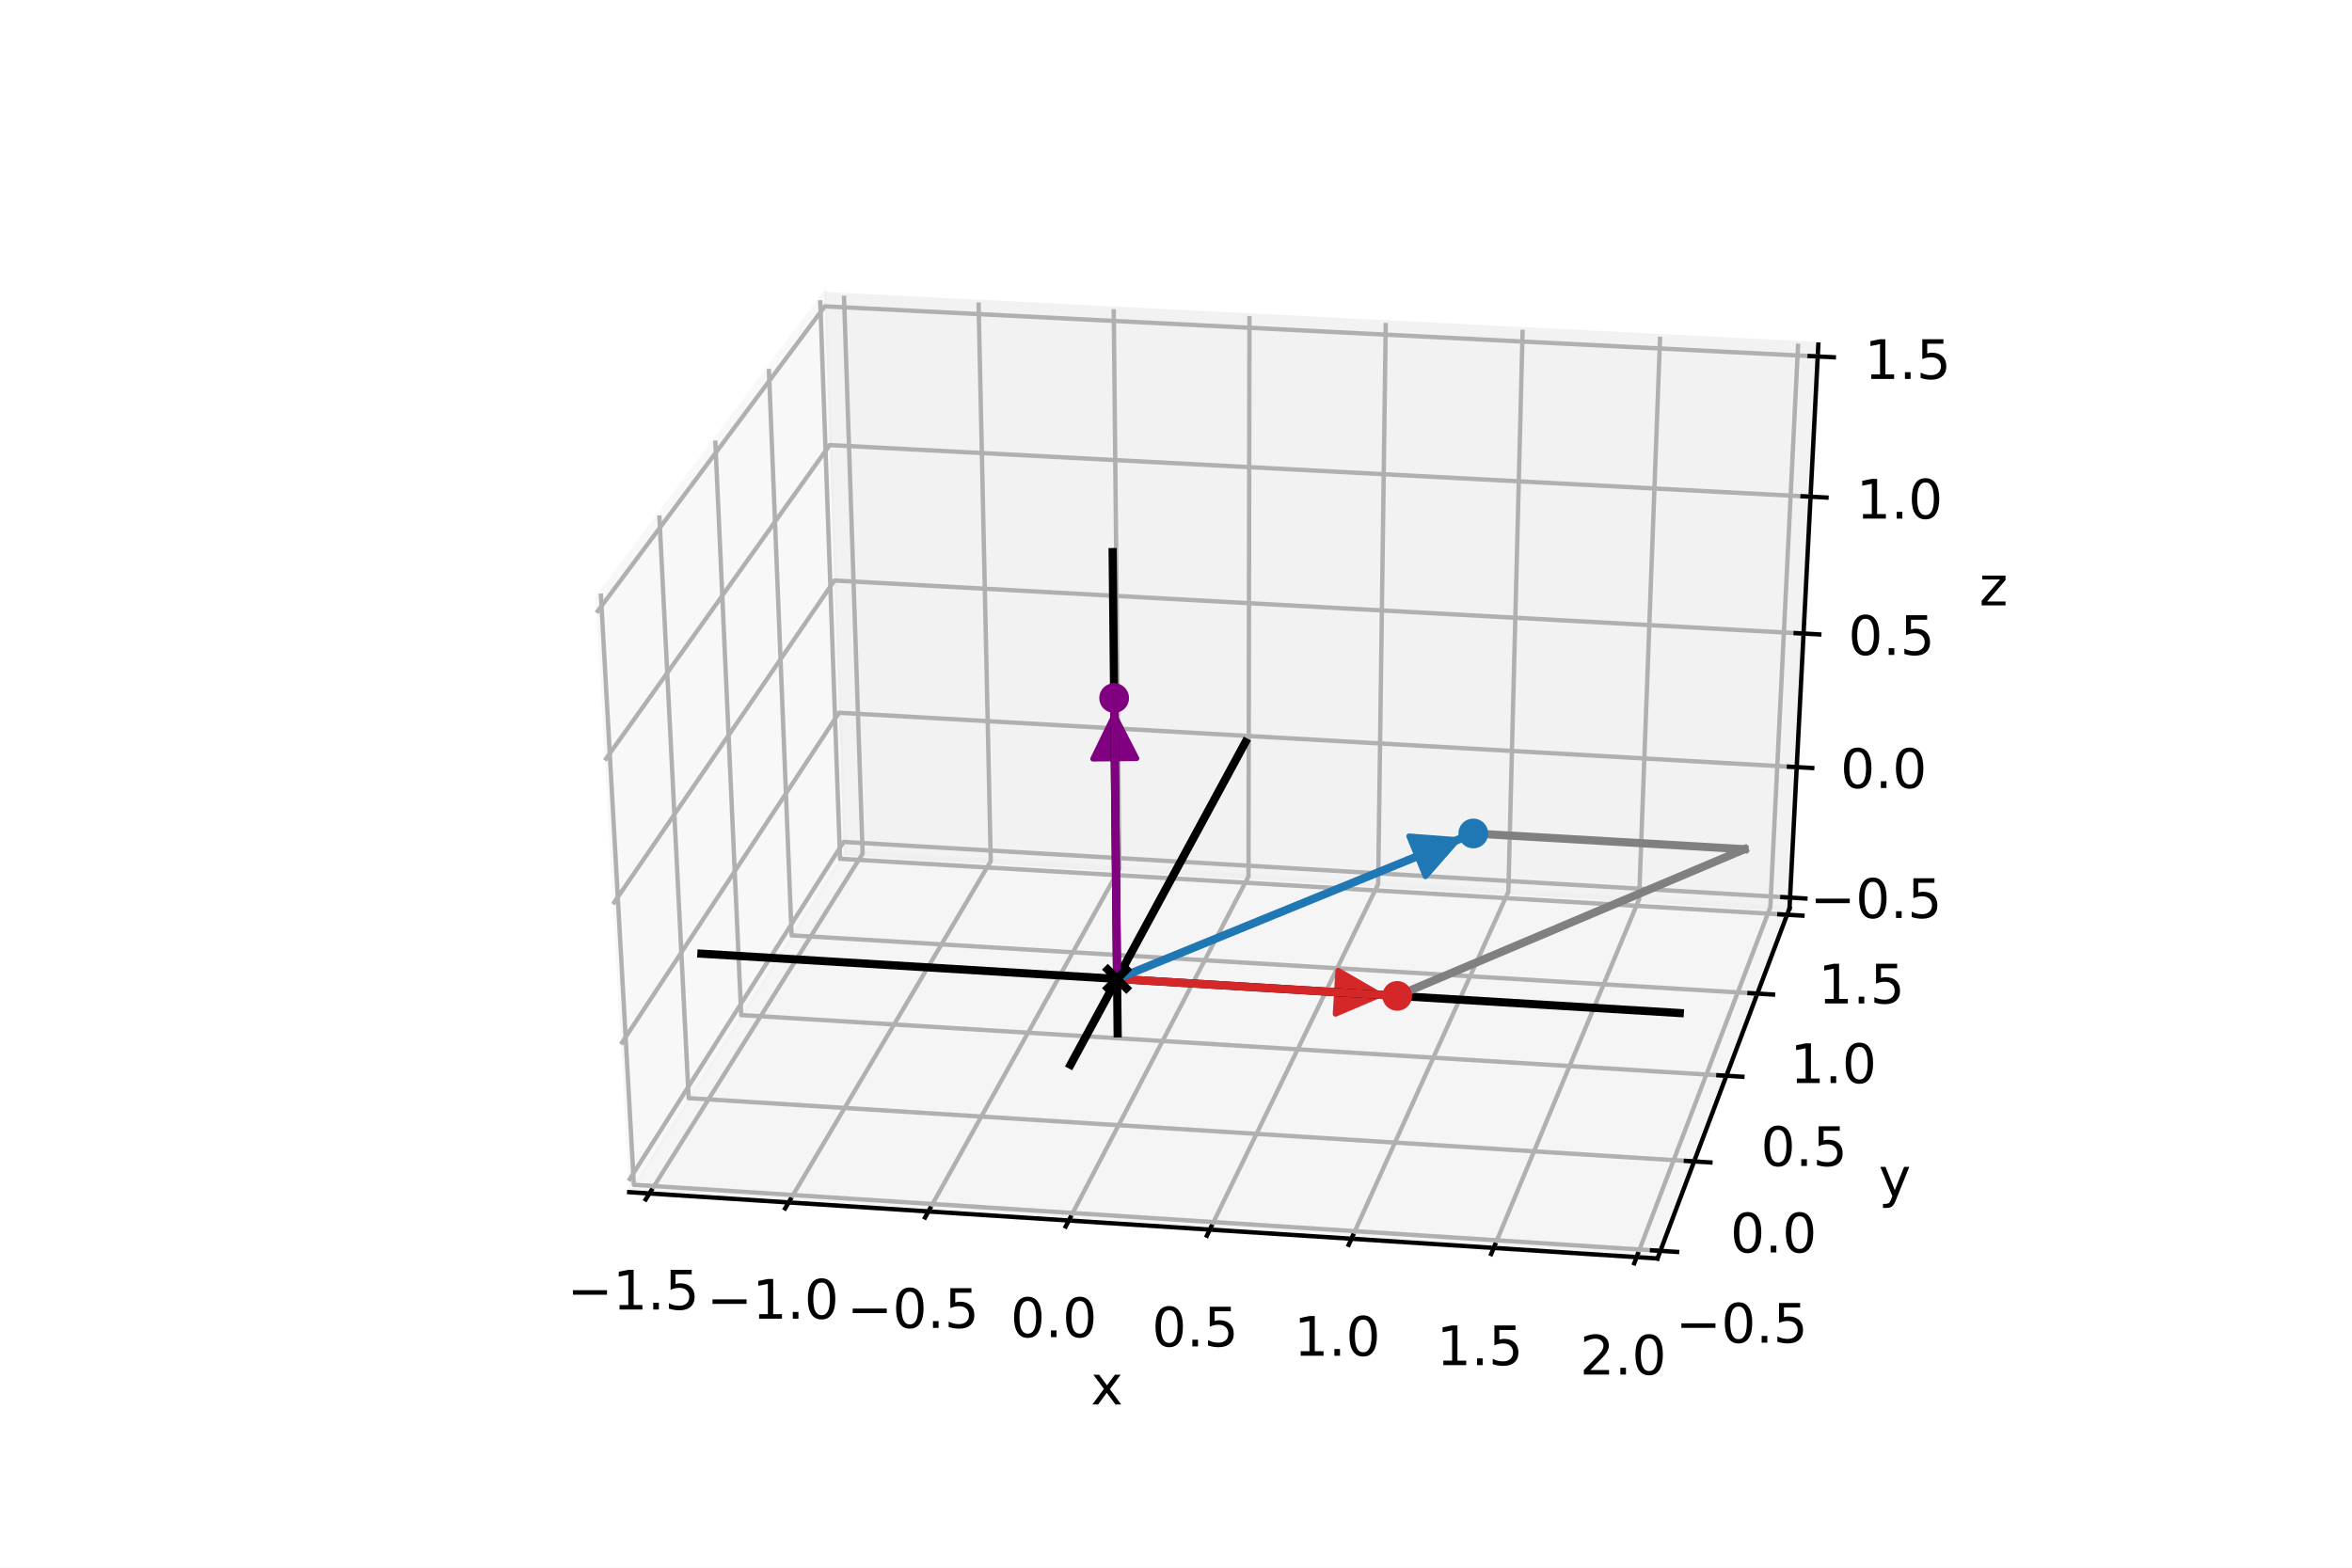
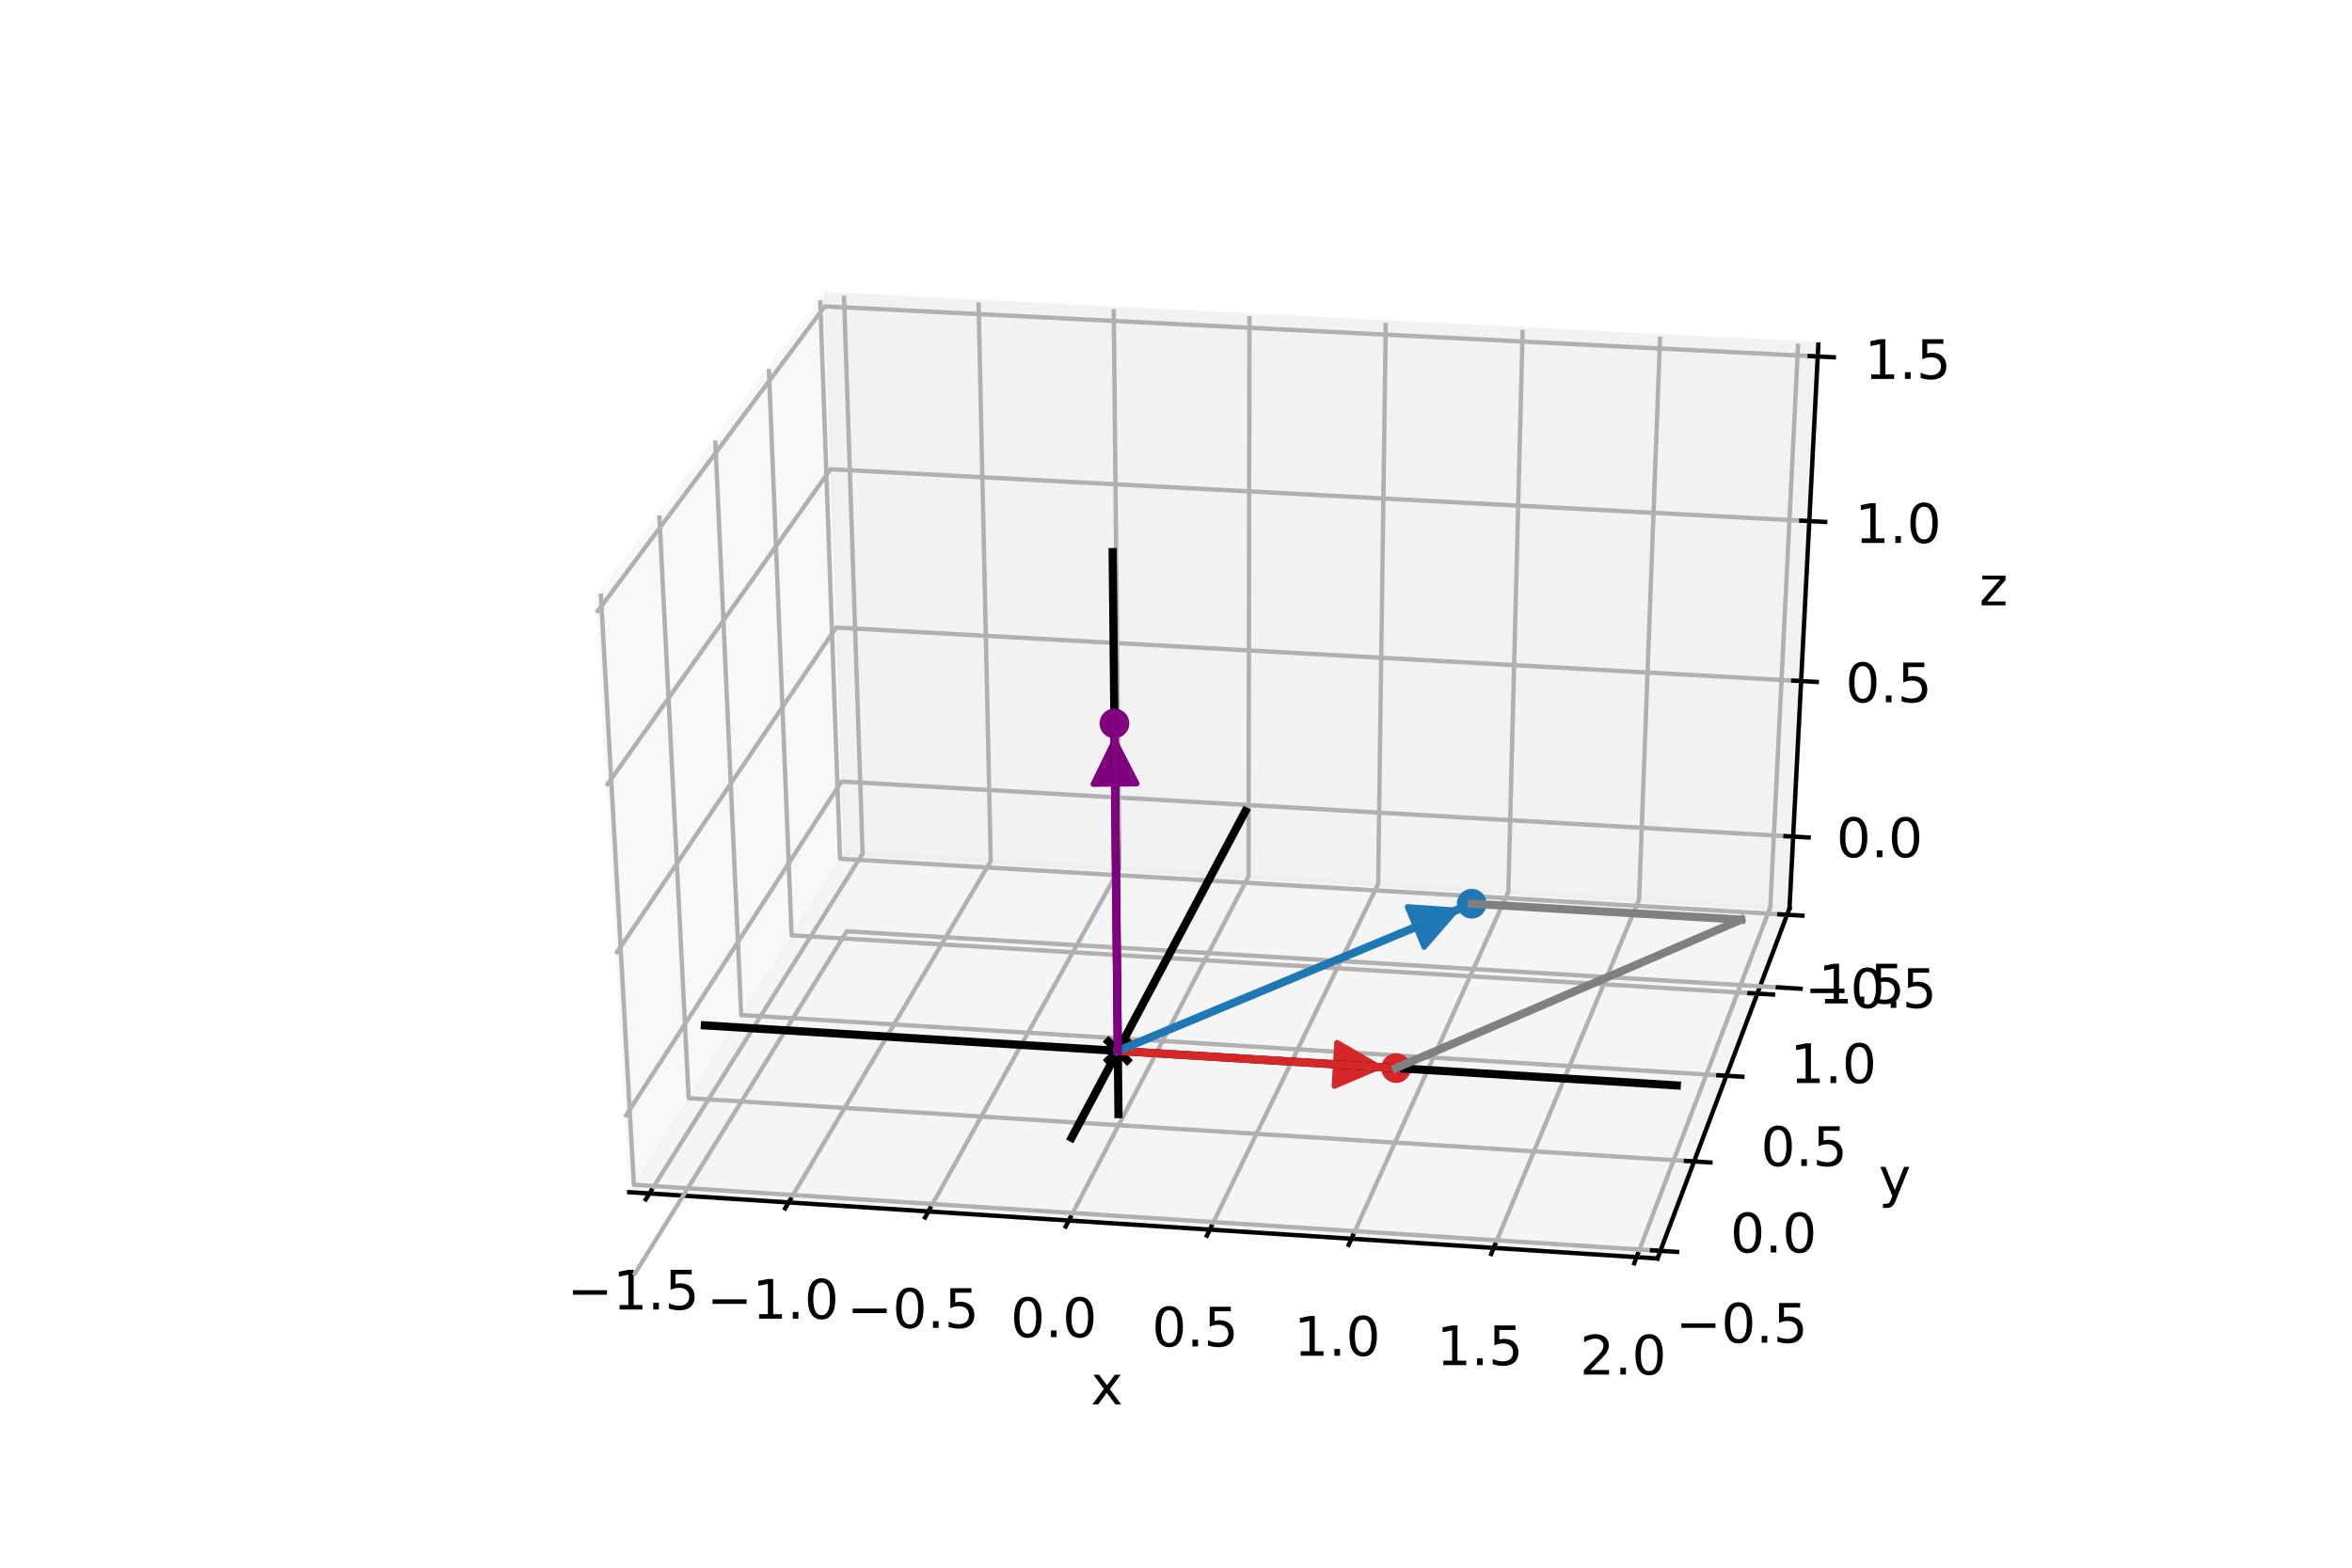
<svg xmlns="http://www.w3.org/2000/svg" xmlns:xlink="http://www.w3.org/1999/xlink" height="288pt" version="1.1" viewBox="0 0 432 288" width="432pt">
  <defs>
    <style type="text/css">
*{stroke-linecap:butt;stroke-linejoin:round;}
  </style>
  </defs>
  <g id="figure_1">
    <g id="patch_1">
      <path d="M 0 288  L 432 288  L 432 0  L 0 0  z " style="fill:#ffffff;" />
    </g>
    <g id="patch_2">
      <path d="M 54 252  L 388.8 252  L 388.8 34.56  L 54 34.56  z " style="fill:#ffffff;" />
    </g>
    <g id="pane3d_1">
      <g id="patch_3">
        <path d="M 115.568 219.014  L 155.019 156.623  L 151.42 54.128  L 109.436 110.272  " style="fill:#f2f2f2;opacity:0.5;stroke:#f2f2f2;stroke-linejoin:miter;" />
      </g>
    </g>
    <g id="pane3d_2">
      <g id="patch_4">
        <path d="M 155.019 156.623  L 328.681 166.867  L 333.977 63.311  L 151.42 54.128  " style="fill:#e6e6e6;opacity:0.5;stroke:#e6e6e6;stroke-linejoin:miter;" />
      </g>
    </g>
    <g id="pane3d_3">
      <g id="patch_5">
        <path d="M 115.568 219.014  L 304.44 231.196  L 328.681 166.867  L 155.019 156.623  " style="fill:#ececec;opacity:0.5;stroke:#ececec;stroke-linejoin:miter;" />
      </g>
    </g>
    <g id="axis3d_1">
      <g id="line2d_1">
        <path d="M 115.568 219.014  L 304.44 231.196  " style="fill:none;stroke:#000000;stroke-linecap:square;stroke-width:0.8;" />
      </g>
      <g id="text_1">
        <defs>
-           <path d="M 54.891 54.688  L 35.109 28.078  L 55.906 0  L 45.312 0  L 29.391 21.484  L 13.484 0  L 2.875 0  L 24.125 28.609  L 4.688 54.688  L 15.281 54.688  L 29.781 35.203  L 44.281 54.688  z " id="DejaVuSans-120" />
+           <path d="M 54.891 54.688  L 35.109 28.078  L 55.906 0  L 45.312 0  L 29.391 21.484  L 13.484 0  L 2.875 0  L 24.125 28.609  L 4.688 54.688  L 15.281 54.688  L 29.781 35.203  L 44.281 54.688  z " id="DejaVuSans-78" />
        </defs>
        <g transform="translate(200.3466 258.0171)scale(0.1 -0.1)">
-           <use xlink:href="#DejaVuSans-120" />
+           <use xlink:href="#DejaVuSans-78" />
        </g>
      </g>
      <g id="Line3DCollection_1">
        <path d="M 119.287 219.254  L 158.442 156.825  L 155.016 54.309  " style="fill:none;stroke:#b0b0b0;stroke-width:0.8;" />
        <path d="M 144.851 220.903  L 181.973 158.213  L 179.737 55.553  " style="fill:none;stroke:#b0b0b0;stroke-width:0.8;" />
        <path d="M 170.526 222.559  L 205.599 159.607  L 204.563 56.802  " style="fill:none;stroke:#b0b0b0;stroke-width:0.8;" />
        <path d="M 196.314 224.222  L 229.319 161.006  L 229.492 58.055  " style="fill:none;stroke:#b0b0b0;stroke-width:0.8;" />
        <path d="M 222.215 225.893  L 253.134 162.411  L 254.527 59.315  " style="fill:none;stroke:#b0b0b0;stroke-width:0.8;" />
        <path d="M 248.229 227.571  L 277.045 163.821  L 279.668 60.579  " style="fill:none;stroke:#b0b0b0;stroke-width:0.8;" />
        <path d="M 274.358 229.256  L 301.053 165.237  L 304.916 61.849  " style="fill:none;stroke:#b0b0b0;stroke-width:0.8;" />
        <path d="M 300.603 230.948  L 325.158 166.659  L 330.27 63.125  " style="fill:none;stroke:#b0b0b0;stroke-width:0.8;" />
      </g>
      <g id="xtick_1">
        <g id="line2d_2">
          <path d="M 119.628 218.71  L 118.603 220.344  " style="fill:none;stroke:#000000;stroke-linecap:square;stroke-width:0.8;" />
        </g>
        <g id="text_2">
          <defs>
-             <path d="M 10.594 35.5  L 73.188 35.5  L 73.188 27.203  L 10.594 27.203  z " id="DejaVuSans-8722" />
-             <path d="M 12.406 8.297  L 28.516 8.297  L 28.516 63.922  L 10.984 60.406  L 10.984 69.391  L 28.422 72.906  L 38.281 72.906  L 38.281 8.297  L 54.391 8.297  L 54.391 0  L 12.406 0  z " id="DejaVuSans-49" />
-             <path d="M 10.688 12.406  L 21 12.406  L 21 0  L 10.688 0  z " id="DejaVuSans-46" />
-             <path d="M 10.797 72.906  L 49.516 72.906  L 49.516 64.594  L 19.828 64.594  L 19.828 46.734  Q 21.969 47.469 24.109 47.828  Q 26.266 48.188 28.422 48.188  Q 40.625 48.188 47.75 41.5  Q 54.891 34.812 54.891 23.391  Q 54.891 11.625 47.562 5.094  Q 40.234 -1.422 26.906 -1.422  Q 22.312 -1.422 17.547 -0.641  Q 12.797 0.141 7.719 1.703  L 7.719 11.625  Q 12.109 9.234 16.797 8.062  Q 21.484 6.891 26.703 6.891  Q 35.156 6.891 40.078 11.328  Q 45.016 15.766 45.016 23.391  Q 45.016 31 40.078 35.438  Q 35.156 39.891 26.703 39.891  Q 22.75 39.891 18.812 39.016  Q 14.891 38.141 10.797 36.281  z " id="DejaVuSans-53" />
+             <path d="M 10.594 35.5  L 73.188 35.5  L 73.188 27.203  L 10.594 27.203  z " id="DejaVuSans-2212" />
+             <path d="M 12.406 8.297  L 28.516 8.297  L 28.516 63.922  L 10.984 60.406  L 10.984 69.391  L 28.422 72.906  L 38.281 72.906  L 38.281 8.297  L 54.391 8.297  L 54.391 0  L 12.406 0  z " id="DejaVuSans-31" />
+             <path d="M 10.688 12.406  L 21 12.406  L 21 0  L 10.688 0  z " id="DejaVuSans-2e" />
+             <path d="M 10.797 72.906  L 49.516 72.906  L 49.516 64.594  L 19.828 64.594  L 19.828 46.734  Q 21.969 47.469 24.109 47.828  Q 26.266 48.188 28.422 48.188  Q 40.625 48.188 47.75 41.5  Q 54.891 34.812 54.891 23.391  Q 54.891 11.625 47.562 5.094  Q 40.234 -1.422 26.906 -1.422  Q 22.312 -1.422 17.547 -0.641  Q 12.797 0.141 7.719 1.703  L 7.719 11.625  Q 12.109 9.234 16.797 8.062  Q 21.484 6.891 26.703 6.891  Q 35.156 6.891 40.078 11.328  Q 45.016 15.766 45.016 23.391  Q 45.016 31 40.078 35.438  Q 35.156 39.891 26.703 39.891  Q 22.75 39.891 18.812 39.016  Q 14.891 38.141 10.797 36.281  z " id="DejaVuSans-35" />
          </defs>
          <g transform="translate(104.1735 240.5732)scale(0.1 -0.1)">
-             <use xlink:href="#DejaVuSans-8722" />
-             <use x="83.789" xlink:href="#DejaVuSans-49" />
-             <use x="147.412" xlink:href="#DejaVuSans-46" />
-             <use x="179.199" xlink:href="#DejaVuSans-53" />
+             <use xlink:href="#DejaVuSans-2212" />
+             <use x="83.789" xlink:href="#DejaVuSans-31" />
+             <use x="147.412" xlink:href="#DejaVuSans-2e" />
+             <use x="179.199" xlink:href="#DejaVuSans-35" />
          </g>
        </g>
      </g>
      <g id="xtick_2">
        <g id="line2d_3">
          <path d="M 145.174 220.357  L 144.203 221.998  " style="fill:none;stroke:#000000;stroke-linecap:square;stroke-width:0.8;" />
        </g>
        <g id="text_3">
          <defs>
-             <path d="M 31.781 66.406  Q 24.172 66.406 20.328 58.906  Q 16.5 51.422 16.5 36.375  Q 16.5 21.391 20.328 13.891  Q 24.172 6.391 31.781 6.391  Q 39.453 6.391 43.281 13.891  Q 47.125 21.391 47.125 36.375  Q 47.125 51.422 43.281 58.906  Q 39.453 66.406 31.781 66.406  z M 31.781 74.219  Q 44.047 74.219 50.516 64.516  Q 56.984 54.828 56.984 36.375  Q 56.984 17.969 50.516 8.266  Q 44.047 -1.422 31.781 -1.422  Q 19.531 -1.422 13.062 8.266  Q 6.594 17.969 6.594 36.375  Q 6.594 54.828 13.062 64.516  Q 19.531 74.219 31.781 74.219  z " id="DejaVuSans-48" />
+             <path d="M 31.781 66.406  Q 24.172 66.406 20.328 58.906  Q 16.5 51.422 16.5 36.375  Q 16.5 21.391 20.328 13.891  Q 24.172 6.391 31.781 6.391  Q 39.453 6.391 43.281 13.891  Q 47.125 21.391 47.125 36.375  Q 47.125 51.422 43.281 58.906  Q 39.453 66.406 31.781 66.406  z M 31.781 74.219  Q 44.047 74.219 50.516 64.516  Q 56.984 54.828 56.984 36.375  Q 56.984 17.969 50.516 8.266  Q 44.047 -1.422 31.781 -1.422  Q 19.531 -1.422 13.062 8.266  Q 6.594 17.969 6.594 36.375  Q 6.594 54.828 13.062 64.516  Q 19.531 74.219 31.781 74.219  z " id="DejaVuSans-30" />
          </defs>
          <g transform="translate(129.8073 242.2569)scale(0.1 -0.1)">
-             <use xlink:href="#DejaVuSans-8722" />
-             <use x="83.789" xlink:href="#DejaVuSans-49" />
-             <use x="147.412" xlink:href="#DejaVuSans-46" />
-             <use x="179.199" xlink:href="#DejaVuSans-48" />
+             <use xlink:href="#DejaVuSans-2212" />
+             <use x="83.789" xlink:href="#DejaVuSans-31" />
+             <use x="147.412" xlink:href="#DejaVuSans-2e" />
+             <use x="179.199" xlink:href="#DejaVuSans-30" />
          </g>
        </g>
      </g>
      <g id="xtick_3">
        <g id="line2d_4">
          <path d="M 170.832 222.01  L 169.914 223.659  " style="fill:none;stroke:#000000;stroke-linecap:square;stroke-width:0.8;" />
        </g>
        <g id="text_4">
          <g transform="translate(155.5533 243.948)scale(0.1 -0.1)">
-             <use xlink:href="#DejaVuSans-8722" />
-             <use x="83.789" xlink:href="#DejaVuSans-48" />
-             <use x="147.412" xlink:href="#DejaVuSans-46" />
-             <use x="179.199" xlink:href="#DejaVuSans-53" />
+             <use xlink:href="#DejaVuSans-2212" />
+             <use x="83.789" xlink:href="#DejaVuSans-30" />
+             <use x="147.412" xlink:href="#DejaVuSans-2e" />
+             <use x="179.199" xlink:href="#DejaVuSans-35" />
          </g>
        </g>
      </g>
      <g id="xtick_4">
        <g id="line2d_5">
          <path d="M 196.602 223.671  L 195.738 225.327  " style="fill:none;stroke:#000000;stroke-linecap:square;stroke-width:0.8;" />
        </g>
        <g id="text_5">
          <g transform="translate(185.602 245.6465)scale(0.1 -0.1)">
-             <use xlink:href="#DejaVuSans-48" />
-             <use x="63.623" xlink:href="#DejaVuSans-46" />
-             <use x="95.41" xlink:href="#DejaVuSans-48" />
+             <use xlink:href="#DejaVuSans-30" />
+             <use x="63.623" xlink:href="#DejaVuSans-2e" />
+             <use x="95.41" xlink:href="#DejaVuSans-30" />
          </g>
        </g>
      </g>
      <g id="xtick_5">
        <g id="line2d_6">
          <path d="M 222.484 225.339  L 221.675 227.002  " style="fill:none;stroke:#000000;stroke-linecap:square;stroke-width:0.8;" />
        </g>
        <g id="text_6">
          <g transform="translate(211.5746 247.3524)scale(0.1 -0.1)">
-             <use xlink:href="#DejaVuSans-48" />
-             <use x="63.623" xlink:href="#DejaVuSans-46" />
-             <use x="95.41" xlink:href="#DejaVuSans-53" />
+             <use xlink:href="#DejaVuSans-30" />
+             <use x="63.623" xlink:href="#DejaVuSans-2e" />
+             <use x="95.41" xlink:href="#DejaVuSans-35" />
          </g>
        </g>
      </g>
      <g id="xtick_6">
        <g id="line2d_7">
          <path d="M 248.481 227.015  L 247.726 228.685  " style="fill:none;stroke:#000000;stroke-linecap:square;stroke-width:0.8;" />
        </g>
        <g id="text_7">
          <g transform="translate(237.6615 249.0659)scale(0.1 -0.1)">
-             <use xlink:href="#DejaVuSans-49" />
-             <use x="63.623" xlink:href="#DejaVuSans-46" />
-             <use x="95.41" xlink:href="#DejaVuSans-48" />
+             <use xlink:href="#DejaVuSans-31" />
+             <use x="63.623" xlink:href="#DejaVuSans-2e" />
+             <use x="95.41" xlink:href="#DejaVuSans-30" />
          </g>
        </g>
      </g>
      <g id="xtick_7">
        <g id="line2d_8">
          <path d="M 274.591 228.697  L 273.892 230.375  " style="fill:none;stroke:#000000;stroke-linecap:square;stroke-width:0.8;" />
        </g>
        <g id="text_8">
          <g transform="translate(263.8636 250.7869)scale(0.1 -0.1)">
-             <use xlink:href="#DejaVuSans-49" />
-             <use x="63.623" xlink:href="#DejaVuSans-46" />
-             <use x="95.41" xlink:href="#DejaVuSans-53" />
+             <use xlink:href="#DejaVuSans-31" />
+             <use x="63.623" xlink:href="#DejaVuSans-2e" />
+             <use x="95.41" xlink:href="#DejaVuSans-35" />
          </g>
        </g>
      </g>
      <g id="xtick_8">
        <g id="line2d_9">
          <path d="M 300.817 230.388  L 300.173 232.073  " style="fill:none;stroke:#000000;stroke-linecap:square;stroke-width:0.8;" />
        </g>
        <g id="text_9">
          <defs>
-             <path d="M 19.188 8.297  L 53.609 8.297  L 53.609 0  L 7.328 0  L 7.328 8.297  Q 12.938 14.109 22.625 23.891  Q 32.328 33.688 34.812 36.531  Q 39.547 41.844 41.422 45.531  Q 43.312 49.219 43.312 52.781  Q 43.312 58.594 39.234 62.25  Q 35.156 65.922 28.609 65.922  Q 23.969 65.922 18.812 64.312  Q 13.672 62.703 7.812 59.422  L 7.812 69.391  Q 13.766 71.781 18.938 73  Q 24.125 74.219 28.422 74.219  Q 39.75 74.219 46.484 68.547  Q 53.219 62.891 53.219 53.422  Q 53.219 48.922 51.531 44.891  Q 49.859 40.875 45.406 35.406  Q 44.188 33.984 37.641 27.219  Q 31.109 20.453 19.188 8.297  z " id="DejaVuSans-50" />
+             <path d="M 19.188 8.297  L 53.609 8.297  L 53.609 0  L 7.328 0  L 7.328 8.297  Q 12.938 14.109 22.625 23.891  Q 32.328 33.688 34.812 36.531  Q 39.547 41.844 41.422 45.531  Q 43.312 49.219 43.312 52.781  Q 43.312 58.594 39.234 62.25  Q 35.156 65.922 28.609 65.922  Q 23.969 65.922 18.812 64.312  Q 13.672 62.703 7.812 59.422  L 7.812 69.391  Q 13.766 71.781 18.938 73  Q 24.125 74.219 28.422 74.219  Q 39.75 74.219 46.484 68.547  Q 53.219 62.891 53.219 53.422  Q 53.219 48.922 51.531 44.891  Q 49.859 40.875 45.406 35.406  Q 44.188 33.984 37.641 27.219  Q 31.109 20.453 19.188 8.297  z " id="DejaVuSans-32" />
          </defs>
          <g transform="translate(290.1817 252.5155)scale(0.1 -0.1)">
-             <use xlink:href="#DejaVuSans-50" />
-             <use x="63.623" xlink:href="#DejaVuSans-46" />
-             <use x="95.41" xlink:href="#DejaVuSans-48" />
+             <use xlink:href="#DejaVuSans-32" />
+             <use x="63.623" xlink:href="#DejaVuSans-2e" />
+             <use x="95.41" xlink:href="#DejaVuSans-30" />
          </g>
        </g>
      </g>
    </g>
    <g id="axis3d_2">
      <g id="line2d_10">
        <path d="M 328.681 166.867  L 304.44 231.196  " style="fill:none;stroke:#000000;stroke-linecap:square;stroke-width:0.8;" />
      </g>
      <g id="text_10">
        <defs>
-           <path d="M 32.172 -5.078  Q 28.375 -14.844 24.75 -17.812  Q 21.141 -20.797 15.094 -20.797  L 7.906 -20.797  L 7.906 -13.281  L 13.188 -13.281  Q 16.891 -13.281 18.938 -11.516  Q 21 -9.766 23.484 -3.219  L 25.094 0.875  L 2.984 54.688  L 12.5 54.688  L 29.594 11.922  L 46.688 54.688  L 56.203 54.688  z " id="DejaVuSans-121" />
+           <path d="M 32.172 -5.078  Q 28.375 -14.844 24.75 -17.812  Q 21.141 -20.797 15.094 -20.797  L 7.906 -20.797  L 7.906 -13.281  L 13.188 -13.281  Q 16.891 -13.281 18.938 -11.516  Q 21 -9.766 23.484 -3.219  L 25.094 0.875  L 2.984 54.688  L 12.5 54.688  L 29.594 11.922  L 46.688 54.688  L 56.203 54.688  z " id="DejaVuSans-79" />
        </defs>
        <g transform="translate(345.0662 219.8278)scale(0.1 -0.1)">
-           <use xlink:href="#DejaVuSans-121" />
+           <use xlink:href="#DejaVuSans-79" />
        </g>
      </g>
      <g id="Line3DCollection_2">
        <path d="M 110.354 109.045  L 116.427 217.657  L 304.968 229.795  " style="fill:none;stroke:#b0b0b0;stroke-width:0.8;" />
        <path d="M 121.099 94.675  L 126.491 201.739  L 311.158 213.367  " style="fill:none;stroke:#b0b0b0;stroke-width:0.8;" />
        <path d="M 131.378 80.93  L 136.141 186.479  L 317.089 197.628  " style="fill:none;stroke:#b0b0b0;stroke-width:0.8;" />
        <path d="M 141.22 67.769  L 145.401 171.834  L 322.777 182.535  " style="fill:none;stroke:#b0b0b0;stroke-width:0.8;" />
        <path d="M 150.652 55.156  L 154.293 157.77  L 328.236 168.048  " style="fill:none;stroke:#b0b0b0;stroke-width:0.8;" />
      </g>
      <g id="xtick_9">
        <g id="line2d_11">
          <path d="M 303.435 229.696  L 308.034 229.992  " style="fill:none;stroke:#000000;stroke-linecap:square;stroke-width:0.8;" />
        </g>
        <g id="text_11">
          <g transform="translate(307.763 246.6607)scale(0.1 -0.1)">
-             <use xlink:href="#DejaVuSans-8722" />
-             <use x="83.789" xlink:href="#DejaVuSans-48" />
-             <use x="147.412" xlink:href="#DejaVuSans-46" />
-             <use x="179.199" xlink:href="#DejaVuSans-53" />
+             <use xlink:href="#DejaVuSans-2212" />
+             <use x="83.789" xlink:href="#DejaVuSans-30" />
+             <use x="147.412" xlink:href="#DejaVuSans-2e" />
+             <use x="179.199" xlink:href="#DejaVuSans-35" />
          </g>
        </g>
      </g>
      <g id="xtick_10">
        <g id="line2d_12">
          <path d="M 309.658 213.273  L 314.16 213.556  " style="fill:none;stroke:#000000;stroke-linecap:square;stroke-width:0.8;" />
        </g>
        <g id="text_12">
          <g transform="translate(317.8067 230.0838)scale(0.1 -0.1)">
-             <use xlink:href="#DejaVuSans-48" />
-             <use x="63.623" xlink:href="#DejaVuSans-46" />
-             <use x="95.41" xlink:href="#DejaVuSans-48" />
+             <use xlink:href="#DejaVuSans-30" />
+             <use x="63.623" xlink:href="#DejaVuSans-2e" />
+             <use x="95.41" xlink:href="#DejaVuSans-30" />
          </g>
        </g>
      </g>
      <g id="xtick_11">
        <g id="line2d_13">
          <path d="M 315.619 197.538  L 320.03 197.81  " style="fill:none;stroke:#000000;stroke-linecap:square;stroke-width:0.8;" />
        </g>
        <g id="text_13">
          <g transform="translate(323.416 214.1991)scale(0.1 -0.1)">
-             <use xlink:href="#DejaVuSans-48" />
-             <use x="63.623" xlink:href="#DejaVuSans-46" />
-             <use x="95.41" xlink:href="#DejaVuSans-53" />
+             <use xlink:href="#DejaVuSans-30" />
+             <use x="63.623" xlink:href="#DejaVuSans-2e" />
+             <use x="95.41" xlink:href="#DejaVuSans-35" />
          </g>
        </g>
      </g>
      <g id="xtick_12">
        <g id="line2d_14">
          <path d="M 321.337 182.448  L 325.658 182.709  " style="fill:none;stroke:#000000;stroke-linecap:square;stroke-width:0.8;" />
        </g>
        <g id="text_14">
          <g transform="translate(328.7958 198.9643)scale(0.1 -0.1)">
-             <use xlink:href="#DejaVuSans-49" />
-             <use x="63.623" xlink:href="#DejaVuSans-46" />
-             <use x="95.41" xlink:href="#DejaVuSans-48" />
+             <use xlink:href="#DejaVuSans-31" />
+             <use x="63.623" xlink:href="#DejaVuSans-2e" />
+             <use x="95.41" xlink:href="#DejaVuSans-30" />
          </g>
        </g>
      </g>
      <g id="xtick_13">
        <g id="line2d_15">
          <path d="M 326.824 167.965  L 331.061 168.215  " style="fill:none;stroke:#000000;stroke-linecap:square;stroke-width:0.8;" />
        </g>
        <g id="text_15">
          <g transform="translate(333.96 184.3402)scale(0.1 -0.1)">
-             <use xlink:href="#DejaVuSans-49" />
-             <use x="63.623" xlink:href="#DejaVuSans-46" />
-             <use x="95.41" xlink:href="#DejaVuSans-53" />
+             <use xlink:href="#DejaVuSans-31" />
+             <use x="63.623" xlink:href="#DejaVuSans-2e" />
+             <use x="95.41" xlink:href="#DejaVuSans-35" />
          </g>
        </g>
      </g>
    </g>
    <g id="axis3d_3">
      <g id="line2d_16">
        <path d="M 328.681 166.867  L 333.977 63.311  " style="fill:none;stroke:#000000;stroke-linecap:square;stroke-width:0.8;" />
      </g>
      <g id="text_16">
        <defs>
-           <path d="M 5.516 54.688  L 48.188 54.688  L 48.188 46.484  L 14.406 7.172  L 48.188 7.172  L 48.188 0  L 4.297 0  L 4.297 8.203  L 38.094 47.516  L 5.516 47.516  z " id="DejaVuSans-122" />
+           <path d="M 5.516 54.688  L 48.188 54.688  L 48.188 46.484  L 14.406 7.172  L 48.188 7.172  L 48.188 0  L 4.297 0  L 4.297 8.203  L 38.094 47.516  L 5.516 47.516  z " id="DejaVuSans-7a" />
        </defs>
        <g transform="translate(363.5408 111.2132)scale(0.1 -0.1)">
-           <use xlink:href="#DejaVuSans-122" />
+           <use xlink:href="#DejaVuSans-7a" />
        </g>
      </g>
      <g id="Line3DCollection_3">
-         <path d="M 328.782 164.896  L 154.95 154.671  L 115.452 216.952  " style="fill:none;stroke:#b0b0b0;stroke-width:0.8;" />
-         <path d="M 330.007 140.932  L 154.117 130.939  L 114.037 191.858  " style="fill:none;stroke:#b0b0b0;stroke-width:0.8;" />
-         <path d="M 331.263 116.39  L 153.264 106.644  L 112.585 166.113  " style="fill:none;stroke:#b0b0b0;stroke-width:0.8;" />
-         <path d="M 332.548 91.249  L 152.39 81.765  L 111.095 139.691  " style="fill:none;stroke:#b0b0b0;stroke-width:0.8;" />
+         <path d="M 327.934 181.474  L 155.527 171.093  L 116.429 234.286  " style="fill:none;stroke:#b0b0b0;stroke-width:0.8;" />
+         <path d="M 329.355 153.689  L 154.56 143.572  L 114.791 205.222  " style="fill:none;stroke:#b0b0b0;stroke-width:0.8;" />
+         <path d="M 330.816 125.119  L 153.567 115.285  L 113.102 175.275  " style="fill:none;stroke:#b0b0b0;stroke-width:0.8;" />
+         <path d="M 332.319 95.73  L 152.546 86.199  L 111.361 144.404  " style="fill:none;stroke:#b0b0b0;stroke-width:0.8;" />
        <path d="M 333.866 65.487  L 151.495 56.28  L 109.566 112.565  " style="fill:none;stroke:#b0b0b0;stroke-width:0.8;" />
      </g>
      <g id="xtick_14">
        <g id="line2d_17">
-           <path d="M 327.371 164.813  L 331.605 165.062  " style="fill:none;stroke:#000000;stroke-linecap:square;stroke-width:0.8;" />
+           <path d="M 326.535 181.39  L 330.734 181.643  " style="fill:none;stroke:#000000;stroke-linecap:square;stroke-width:0.8;" />
        </g>
        <g id="text_17">
-           <g transform="translate(332.4365 168.6395)scale(0.1 -0.1)">
-             <use xlink:href="#DejaVuSans-8722" />
-             <use x="83.789" xlink:href="#DejaVuSans-48" />
-             <use x="147.412" xlink:href="#DejaVuSans-46" />
-             <use x="179.199" xlink:href="#DejaVuSans-53" />
+           <g transform="translate(331.4637 185.1596)scale(0.1 -0.1)">
+             <use xlink:href="#DejaVuSans-2212" />
+             <use x="83.789" xlink:href="#DejaVuSans-30" />
+             <use x="147.412" xlink:href="#DejaVuSans-2e" />
+             <use x="179.199" xlink:href="#DejaVuSans-35" />
          </g>
        </g>
      </g>
      <g id="xtick_15">
        <g id="line2d_18">
-           <path d="M 328.579 140.851  L 332.864 141.094  " style="fill:none;stroke:#000000;stroke-linecap:square;stroke-width:0.8;" />
+           <path d="M 327.936 153.607  L 332.194 153.853  " style="fill:none;stroke:#000000;stroke-linecap:square;stroke-width:0.8;" />
        </g>
        <g id="text_18">
-           <g transform="translate(338.0323 144.7629)scale(0.1 -0.1)">
-             <use xlink:href="#DejaVuSans-48" />
-             <use x="63.623" xlink:href="#DejaVuSans-46" />
-             <use x="95.41" xlink:href="#DejaVuSans-48" />
+           <g transform="translate(337.2838 157.4735)scale(0.1 -0.1)">
+             <use xlink:href="#DejaVuSans-30" />
+             <use x="63.623" xlink:href="#DejaVuSans-2e" />
+             <use x="95.41" xlink:href="#DejaVuSans-30" />
          </g>
        </g>
      </g>
      <g id="xtick_16">
        <g id="line2d_19">
-           <path d="M 329.817 116.311  L 334.154 116.548  " style="fill:none;stroke:#000000;stroke-linecap:square;stroke-width:0.8;" />
+           <path d="M 329.377 125.039  L 333.695 125.279  " style="fill:none;stroke:#000000;stroke-linecap:square;stroke-width:0.8;" />
        </g>
        <g id="text_19">
-           <g transform="translate(339.4719 120.3137)scale(0.1 -0.1)">
-             <use xlink:href="#DejaVuSans-48" />
-             <use x="63.623" xlink:href="#DejaVuSans-46" />
-             <use x="95.41" xlink:href="#DejaVuSans-53" />
+           <g transform="translate(338.9599 129.0095)scale(0.1 -0.1)">
+             <use xlink:href="#DejaVuSans-30" />
+             <use x="63.623" xlink:href="#DejaVuSans-2e" />
+             <use x="95.41" xlink:href="#DejaVuSans-35" />
          </g>
        </g>
      </g>
      <g id="xtick_17">
        <g id="line2d_20">
-           <path d="M 331.085 91.172  L 335.476 91.403  " style="fill:none;stroke:#000000;stroke-linecap:square;stroke-width:0.8;" />
+           <path d="M 330.859 95.653  L 335.24 95.885  " style="fill:none;stroke:#000000;stroke-linecap:square;stroke-width:0.8;" />
        </g>
        <g id="text_20">
-           <g transform="translate(340.9465 95.27101)scale(0.1 -0.1)">
-             <use xlink:href="#DejaVuSans-49" />
-             <use x="63.623" xlink:href="#DejaVuSans-46" />
-             <use x="95.41" xlink:href="#DejaVuSans-48" />
+           <g transform="translate(340.6837 99.73438)scale(0.1 -0.1)">
+             <use xlink:href="#DejaVuSans-31" />
+             <use x="63.623" xlink:href="#DejaVuSans-2e" />
+             <use x="95.41" xlink:href="#DejaVuSans-30" />
          </g>
        </g>
      </g>
      <g id="xtick_18">
        <g id="line2d_21">
          <path d="M 332.384 65.412  L 336.83 65.636  " style="fill:none;stroke:#000000;stroke-linecap:square;stroke-width:0.8;" />
        </g>
        <g id="text_21">
          <g transform="translate(342.4573 69.61299)scale(0.1 -0.1)">
-             <use xlink:href="#DejaVuSans-49" />
-             <use x="63.623" xlink:href="#DejaVuSans-46" />
-             <use x="95.41" xlink:href="#DejaVuSans-53" />
+             <use xlink:href="#DejaVuSans-31" />
+             <use x="63.623" xlink:href="#DejaVuSans-2e" />
+             <use x="95.41" xlink:href="#DejaVuSans-35" />
          </g>
        </g>
      </g>
    </g>
    <g id="axes_1">
+       <g id="Path3DCollection_1">
+         <defs>
+           <path d="M 0 2.236  C 0.593 2.236 1.162 2 1.581 1.581  C 2 1.162 2.236 0.593 2.236 0  C 2.236 -0.593 2 -1.162 1.581 -1.581  C 1.162 -2 0.593 -2.236 0 -2.236  C -0.593 -2.236 -1.162 -2 -1.581 -1.581  C -2 -1.162 -2.236 -0.593 -2.236 0  C -2.236 0.593 -2 1.162 -1.581 1.581  C -1.162 2 -0.593 2.236 0 2.236  z " id="m7b3a1e05b6" style="stroke:#1f77b4;" />
+         </defs>
+         <g clip-path="url(#p2d0573dc55)">
+           <use style="fill:#1f77b4;stroke:#1f77b4;" x="270.319" xlink:href="#m7b3a1e05b6" y="166.023" />
+         </g>
+       </g>
+       <g id="Path3DCollection_2">
+         <defs>
+           <path d="M -2.236 2.236  L 2.236 -2.236  M -2.236 -2.236  L 2.236 2.236  " id="m7b303a4cfe" style="stroke:#000000;stroke-width:1.5;" />
+         </defs>
+         <g clip-path="url(#p2d0573dc55)">
+           <use style="stroke:#000000;stroke-width:1.5;" x="205.314" xlink:href="#m7b303a4cfe" y="193.06" />
+         </g>
+       </g>
      <g id="patch_6">
-         <path clip-path="url(#pf858eada66)" d="M 207.171 179.956  Q 230.902 181.396 253.517 182.769  " style="fill:none;stroke:#d62728;stroke-linecap:round;" />
-         <path clip-path="url(#pf858eada66)" d="M 245.774 178.291  L 253.517 182.769  L 245.29 186.277  L 245.774 178.291  z " style="fill:#d62728;stroke:#d62728;stroke-linecap:round;" />
+         <path clip-path="url(#p2d0573dc55)" d="M 207.308 193.183  Q 230.869 194.64 253.315 196.027  " style="fill:none;stroke:#d62728;stroke-linecap:round;" />
+         <path clip-path="url(#p2d0573dc55)" d="M 245.577 191.541  L 253.315 196.027  L 245.083 199.526  L 245.577 191.541  z " style="fill:#d62728;stroke:#d62728;stroke-linecap:round;" />
      </g>
      <g id="patch_7">
-         <path clip-path="url(#pf858eada66)" d="M 207.026 179.079  Q 237.89 166.476 267.718 154.294  " style="fill:none;stroke:#1f77b4;stroke-linecap:round;" />
-         <path clip-path="url(#pf858eada66)" d="M 258.8 153.616  L 267.718 154.294  L 261.824 161.022  L 258.8 153.616  z " style="fill:#1f77b4;stroke:#1f77b4;stroke-linecap:round;" />
+         <path clip-path="url(#p2d0573dc55)" d="M 207.159 192.293  Q 237.816 179.542 267.44 167.22  " style="fill:none;stroke:#1f77b4;stroke-linecap:round;" />
+         <path clip-path="url(#p2d0573dc55)" d="M 258.518 166.599  L 267.44 167.22  L 261.59 173.986  L 258.518 166.599  z " style="fill:#1f77b4;stroke:#1f77b4;stroke-linecap:round;" />
      </g>
      <g id="patch_8">
-         <path clip-path="url(#pf858eada66)" d="M 205.156 177.835  Q 204.909 154.037 204.673 131.357  " style="fill:none;stroke:#800080;stroke-linecap:round;" />
-         <path clip-path="url(#pf858eada66)" d="M 200.756 139.398  L 204.673 131.357  L 208.756 139.315  L 200.756 139.398  z " style="fill:#800080;stroke:#800080;stroke-linecap:round;" />
+         <path clip-path="url(#p2d0573dc55)" d="M 205.294 191.059  Q 205.002 162.977 204.721 136.014  " style="fill:none;stroke:#800080;stroke-linecap:round;" />
+         <path clip-path="url(#p2d0573dc55)" d="M 200.805 144.055  L 204.721 136.014  L 208.804 143.972  L 200.805 144.055  z " style="fill:#800080;stroke:#800080;stroke-linecap:round;" />
+       </g>
+       <g id="Path3DCollection_3">
+         <defs>
+           <path d="M 0 2.236  C 0.593 2.236 1.162 2 1.581 1.581  C 2 1.162 2.236 0.593 2.236 0  C 2.236 -0.593 2 -1.162 1.581 -1.581  C 1.162 -2 0.593 -2.236 0 -2.236  C -0.593 -2.236 -1.162 -2 -1.581 -1.581  C -2 -1.162 -2.236 -0.593 -2.236 0  C -2.236 0.593 -2 1.162 -1.581 1.581  C -1.162 2 -0.593 2.236 0 2.236  z " id="me71a0ac7ec" style="stroke:#d62728;" />
+         </defs>
+         <g clip-path="url(#p2d0573dc55)">
+           <use style="fill:#d62728;stroke:#d62728;" x="256.424" xlink:href="#me71a0ac7ec" y="196.219" />
+         </g>
      </g>
      <g id="line2d_22">
-         <path clip-path="url(#pf858eada66)" d="M 128.83 175.2  L 308.53 186.108  " style="fill:none;stroke:#000000;stroke-linecap:square;stroke-width:1.5;" />
+         <path clip-path="url(#p2d0573dc55)" d="M 129.469 188.372  L 307.978 199.406  " style="fill:none;stroke:#000000;stroke-linecap:square;stroke-width:1.5;" />
      </g>
      <g id="line2d_23">
-         <path clip-path="url(#pf858eada66)" d="M 196.63 195.604  L 228.748 136.347  " style="fill:none;stroke:#000000;stroke-linecap:square;stroke-width:1.5;" />
+         <path clip-path="url(#p2d0573dc55)" d="M 196.828 209.011  L 228.731 149.047  " style="fill:none;stroke:#000000;stroke-linecap:square;stroke-width:1.5;" />
      </g>
      <g id="line2d_24">
-         <path clip-path="url(#pf858eada66)" d="M 205.281 189.843  L 204.362 101.426  " style="fill:none;stroke:#000000;stroke-linecap:square;stroke-width:1.5;" />
+         <path clip-path="url(#p2d0573dc55)" d="M 205.435 204.67  L 204.362 101.426  " style="fill:none;stroke:#000000;stroke-linecap:square;stroke-width:1.5;" />
      </g>
      <g id="line2d_25">
-         <path clip-path="url(#pf858eada66)" d="M 205.177 179.834  L 256.628 182.957  " style="fill:none;stroke:#d62728;stroke-linecap:square;stroke-width:1.5;" />
+         <path clip-path="url(#p2d0573dc55)" d="M 205.314 193.06  L 256.424 196.219  " style="fill:none;stroke:#d62728;stroke-linecap:square;stroke-width:1.5;" />
      </g>
      <g id="line2d_26">
-         <path clip-path="url(#pf858eada66)" d="M 205.177 179.834  L 270.604 153.116  " style="fill:none;stroke:#1f77b4;stroke-linecap:square;stroke-width:1.5;" />
+         <path clip-path="url(#p2d0573dc55)" d="M 205.314 193.06  L 270.319 166.023  " style="fill:none;stroke:#1f77b4;stroke-linecap:square;stroke-width:1.5;" />
      </g>
      <g id="line2d_27">
-         <path clip-path="url(#pf858eada66)" d="M 205.177 179.834  L 204.641 128.238  " style="fill:none;stroke:#800080;stroke-linecap:square;stroke-width:1.5;" />
+         <path clip-path="url(#p2d0573dc55)" d="M 205.314 193.06  L 204.689 132.898  " style="fill:none;stroke:#800080;stroke-linecap:square;stroke-width:1.5;" />
      </g>
      <g id="line2d_28">
-         <path clip-path="url(#pf858eada66)" d="M 256.628 182.957  L 320.407 156.01  " style="fill:none;stroke:#808080;stroke-linecap:square;stroke-width:1.5;" />
+         <path clip-path="url(#p2d0573dc55)" d="M 256.424 196.219  L 319.802 168.953  " style="fill:none;stroke:#808080;stroke-linecap:square;stroke-width:1.5;" />
      </g>
      <g id="line2d_29">
-         <path clip-path="url(#pf858eada66)" d="M 270.604 153.116  L 320.407 156.01  " style="fill:none;stroke:#808080;stroke-linecap:square;stroke-width:1.5;" />
-       </g>
-       <g id="Path3DCollection_1">
-         <defs>
-           <path d="M 0 2.236  C 0.593 2.236 1.162 2 1.581 1.581  C 2 1.162 2.236 0.593 2.236 0  C 2.236 -0.593 2 -1.162 1.581 -1.581  C 1.162 -2 0.593 -2.236 0 -2.236  C -0.593 -2.236 -1.162 -2 -1.581 -1.581  C -2 -1.162 -2.236 -0.593 -2.236 0  C -2.236 0.593 -2 1.162 -1.581 1.581  C -1.162 2 -0.593 2.236 0 2.236  z " id="m3508daa4c9" style="stroke:#1f77b4;" />
-         </defs>
-         <g clip-path="url(#pf858eada66)">
-           <use style="fill:#1f77b4;stroke:#1f77b4;" x="270.604" xlink:href="#m3508daa4c9" y="153.116" />
-         </g>
-       </g>
-       <g id="Path3DCollection_2">
-         <defs>
-           <path d="M -2.236 2.236  L 2.236 -2.236  M -2.236 -2.236  L 2.236 2.236  " id="mcac3eb7e42" style="stroke:#000000;stroke-width:1.5;" />
-         </defs>
-         <g clip-path="url(#pf858eada66)">
-           <use style="stroke:#000000;stroke-width:1.5;" x="205.177" xlink:href="#mcac3eb7e42" y="179.834" />
-         </g>
-       </g>
-       <g id="Path3DCollection_3">
-         <defs>
-           <path d="M 0 2.236  C 0.593 2.236 1.162 2 1.581 1.581  C 2 1.162 2.236 0.593 2.236 0  C 2.236 -0.593 2 -1.162 1.581 -1.581  C 1.162 -2 0.593 -2.236 0 -2.236  C -0.593 -2.236 -1.162 -2 -1.581 -1.581  C -2 -1.162 -2.236 -0.593 -2.236 0  C -2.236 0.593 -2 1.162 -1.581 1.581  C -1.162 2 -0.593 2.236 0 2.236  z " id="m6205525d0a" style="stroke:#d62728;" />
-         </defs>
-         <g clip-path="url(#pf858eada66)">
-           <use style="fill:#d62728;stroke:#d62728;" x="256.628" xlink:href="#m6205525d0a" y="182.957" />
-         </g>
+         <path clip-path="url(#p2d0573dc55)" d="M 270.319 166.023  L 319.802 168.953  " style="fill:none;stroke:#808080;stroke-linecap:square;stroke-width:1.5;" />
      </g>
      <g id="Path3DCollection_4">
        <defs>
-           <path d="M 0 2.236  C 0.593 2.236 1.162 2 1.581 1.581  C 2 1.162 2.236 0.593 2.236 0  C 2.236 -0.593 2 -1.162 1.581 -1.581  C 1.162 -2 0.593 -2.236 0 -2.236  C -0.593 -2.236 -1.162 -2 -1.581 -1.581  C -2 -1.162 -2.236 -0.593 -2.236 0  C -2.236 0.593 -2 1.162 -1.581 1.581  C -1.162 2 -0.593 2.236 0 2.236  z " id="m4812fe2a8c" style="stroke:#800080;" />
-         </defs>
-         <g clip-path="url(#pf858eada66)">
-           <use style="fill:#800080;stroke:#800080;" x="204.641" xlink:href="#m4812fe2a8c" y="128.238" />
+           <path d="M 0 2.236  C 0.593 2.236 1.162 2 1.581 1.581  C 2 1.162 2.236 0.593 2.236 0  C 2.236 -0.593 2 -1.162 1.581 -1.581  C 1.162 -2 0.593 -2.236 0 -2.236  C -0.593 -2.236 -1.162 -2 -1.581 -1.581  C -2 -1.162 -2.236 -0.593 -2.236 0  C -2.236 0.593 -2 1.162 -1.581 1.581  C -1.162 2 -0.593 2.236 0 2.236  z " id="ma7654b1830" style="stroke:#800080;" />
+         </defs>
+         <g clip-path="url(#p2d0573dc55)">
+           <use style="fill:#800080;stroke:#800080;" x="204.689" xlink:href="#ma7654b1830" y="132.898" />
        </g>
      </g>
    </g>
  </g>
  <defs>
-     <clipPath id="pf858eada66">
+     <clipPath id="p2d0573dc55">
      <rect height="217.44" width="334.8" x="54" y="34.56" />
    </clipPath>
  </defs>
</svg>
